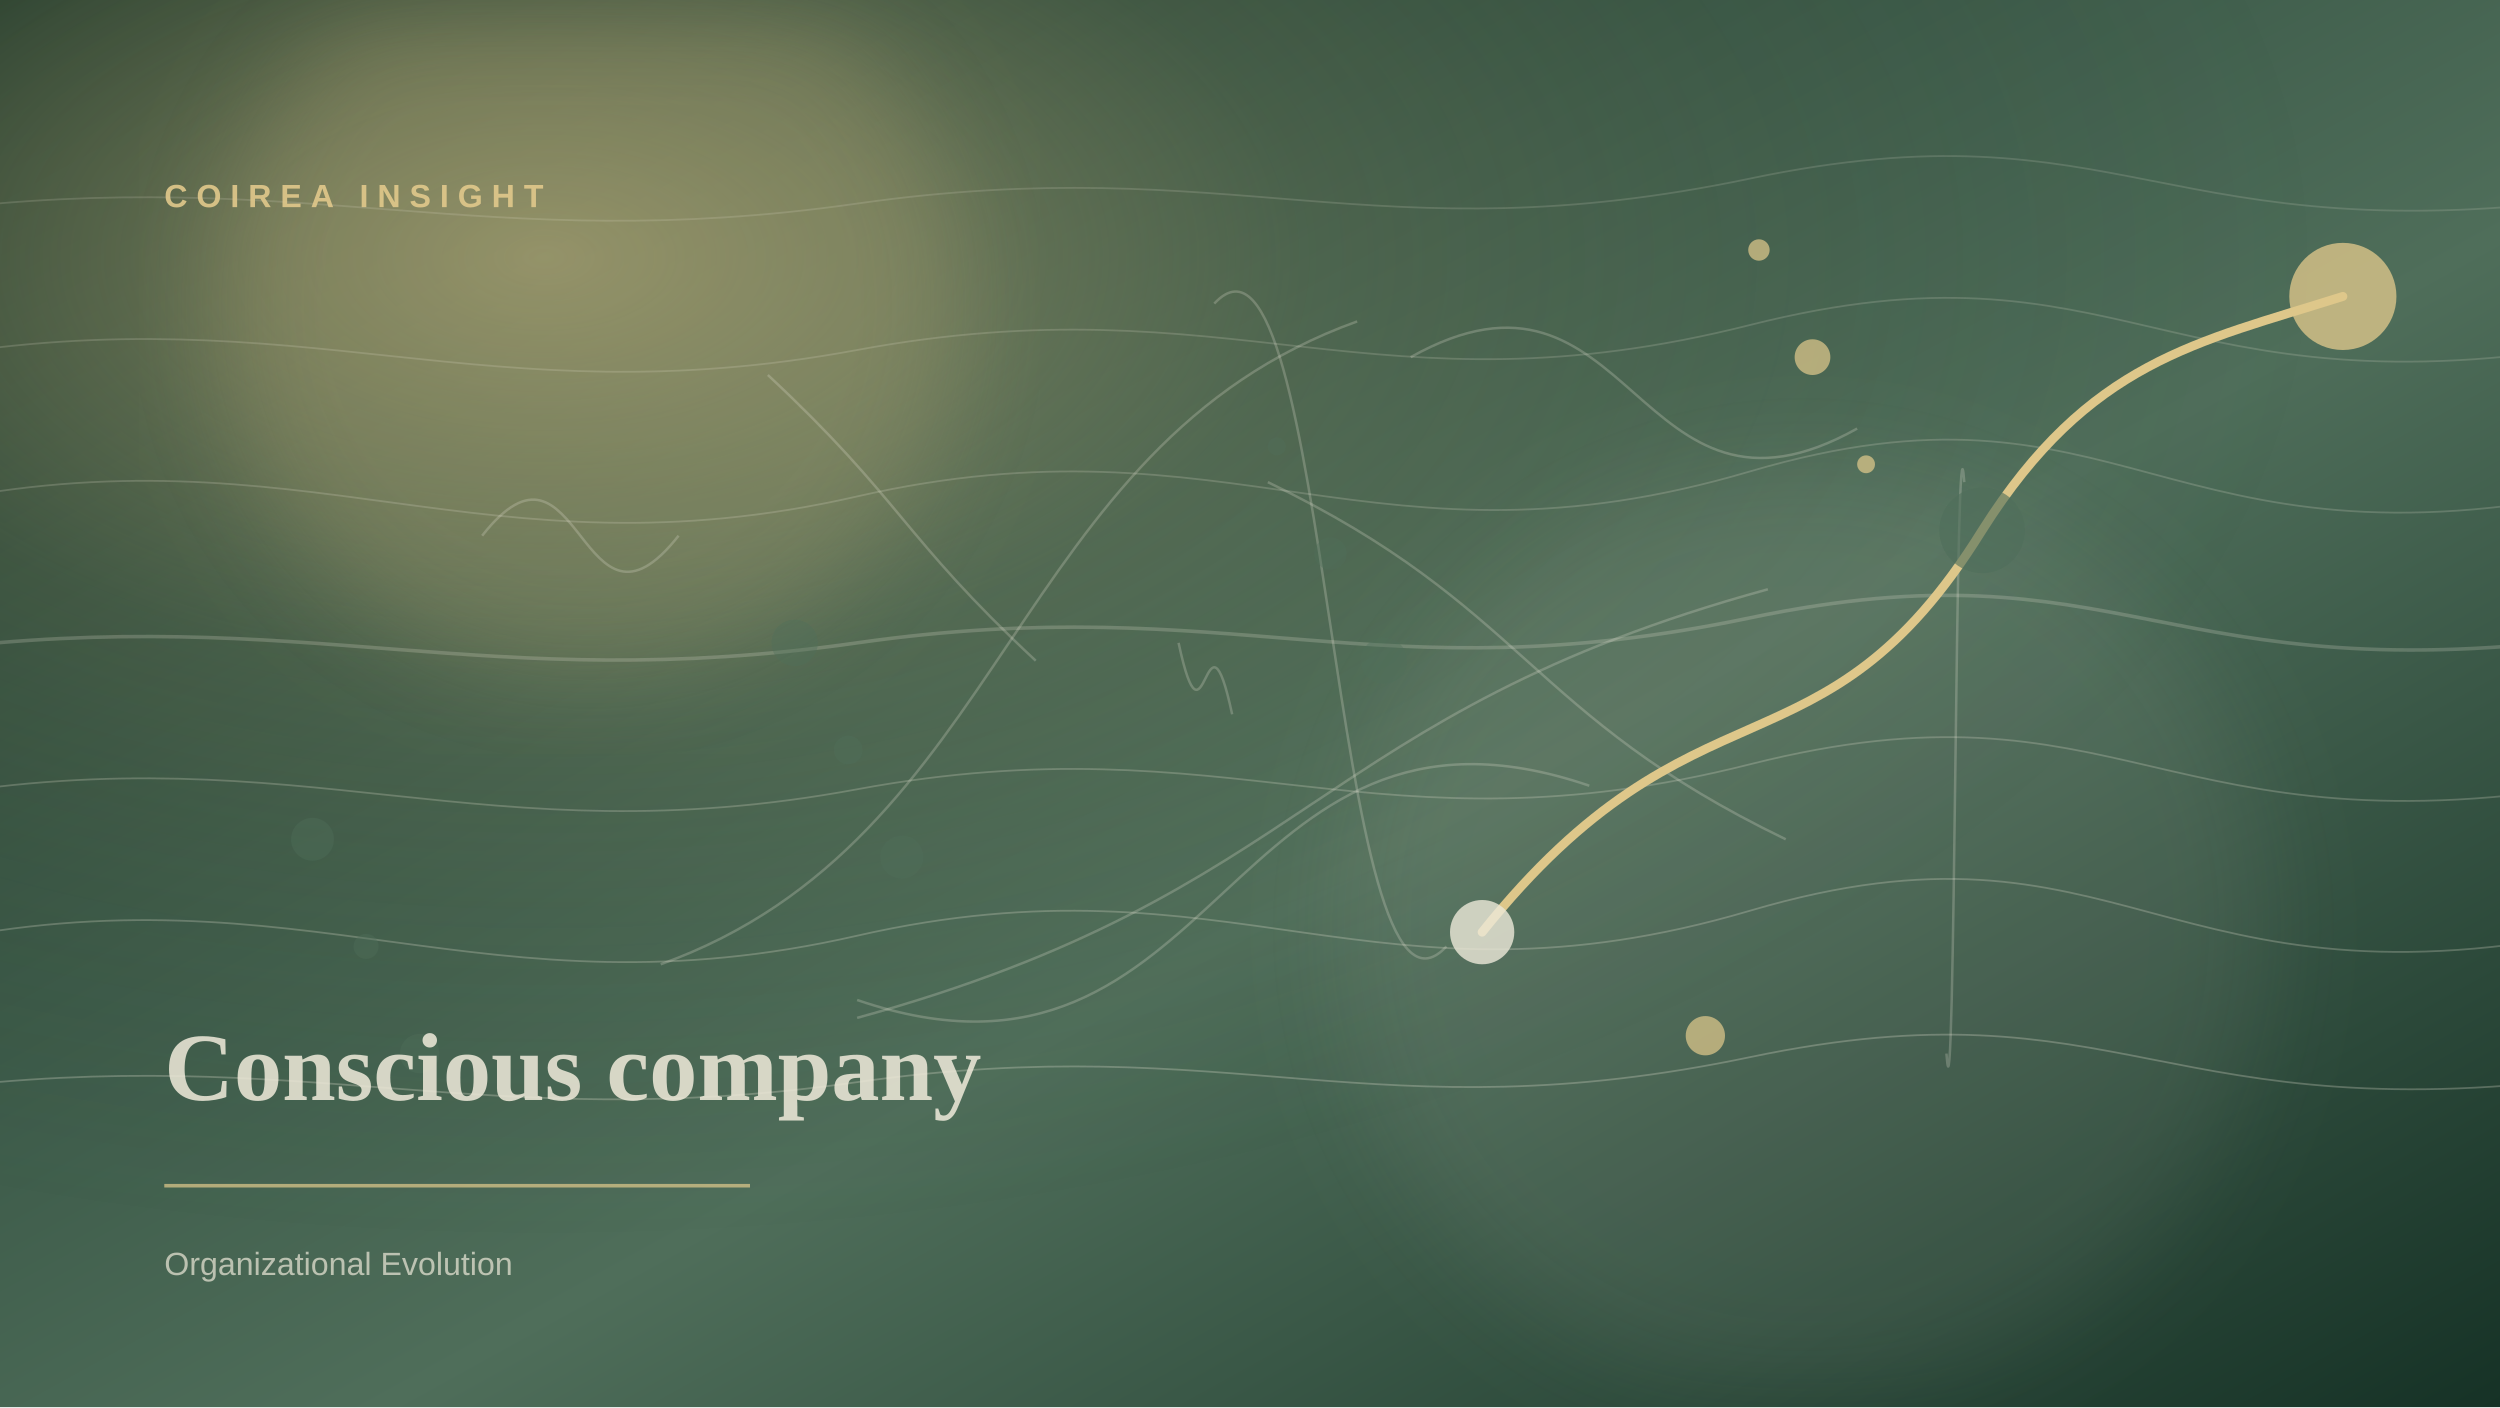
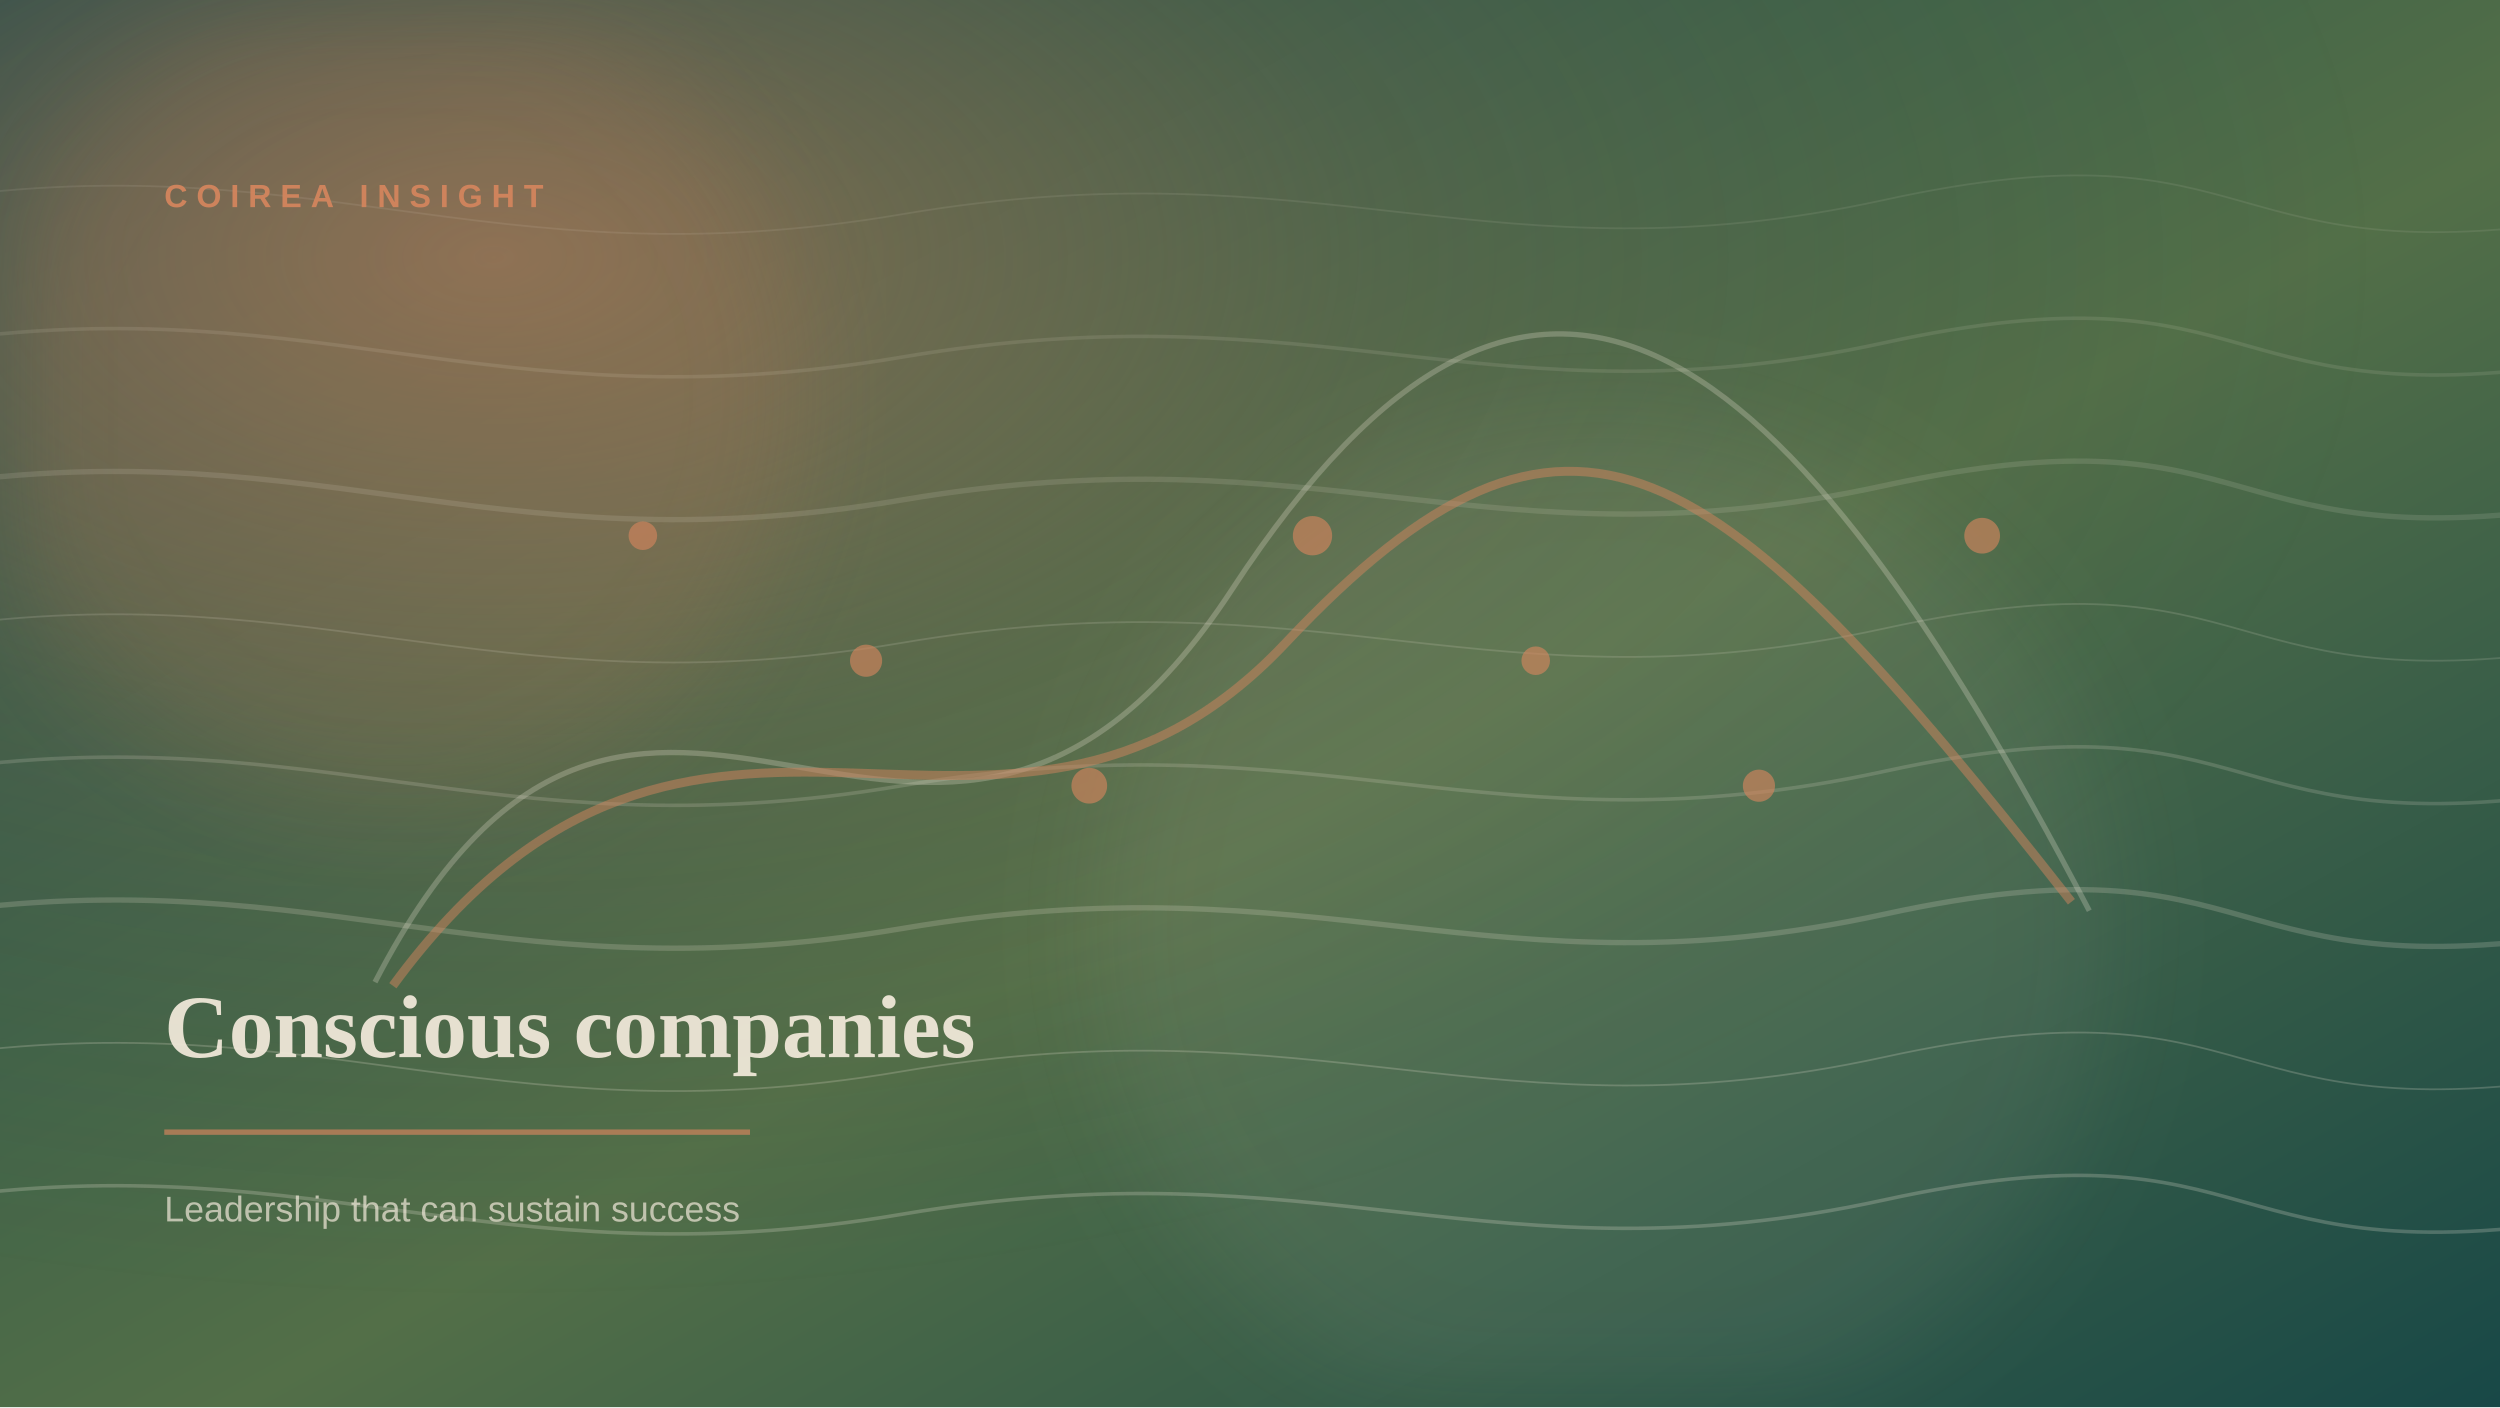
<svg xmlns="http://www.w3.org/2000/svg" width="1400" height="788" viewBox="0 0 1400 788" role="img" aria-labelledby="title desc">
  <defs>
    <linearGradient id="bg" x1="0" y1="0" x2="1" y2="1">
-       <stop offset="0" stop-color="#163226" />
-       <stop offset=".58" stop-color="#4f6e5a" />
-       <stop offset="1" stop-color="#163226" />
+       <stop offset="0" stop-color="#184847" />
+       <stop offset=".55" stop-color="#536f48" />
+       <stop offset="1" stop-color="#184847" />
    </linearGradient>
-     <radialGradient id="glow" cx=".22" cy=".18" r=".72">
-       <stop offset="0" stop-color="#dec78a" stop-opacity=".5" />
-       <stop offset=".42" stop-color="#dec78a" stop-opacity=".12" />
-       <stop offset="1" stop-color="#163226" stop-opacity="0" />
+     <radialGradient id="glow" cx=".2" cy=".18" r=".76">
+       <stop offset="0" stop-color="#d1845d" stop-opacity=".52" />
+       <stop offset=".46" stop-color="#d1845d" stop-opacity=".14" />
+       <stop offset="1" stop-color="#184847" stop-opacity="0" />
    </radialGradient>
    <filter id="soft">
-       <feGaussianBlur stdDeviation="28" />
+       <feGaussianBlur stdDeviation="30" />
    </filter>
  </defs>
  <rect width="1400" height="788" fill="url(#bg)" />
  <rect width="1400" height="788" fill="url(#glow)" />
-   <circle cx="330" cy="170" r="210" fill="#dec78a" opacity=".18" filter="url(#soft)" />
-   <circle cx="1010" cy="520" r="260" fill="#ece8d8" opacity=".08" filter="url(#soft)" />
-   <path d="M-40 118 C 170 92, 270 144, 480 114 S 770 144, 980 100 S 1210 144, 1460 110" fill="none" stroke="#ece8d8" stroke-width="1" opacity="0.16" />
-   <path d="M-40 200 C 170 165, 270 235, 480 196 S 770 235, 980 182 S 1210 235, 1460 192" fill="none" stroke="#ece8d8" stroke-width="1" opacity="0.178" />
-   <path d="M-40 282 C 170 238, 270 326, 480 278 S 770 326, 980 264 S 1210 326, 1460 274" fill="none" stroke="#ece8d8" stroke-width="1" opacity="0.196" />
-   <path d="M-40 364 C 170 338, 270 390, 480 360 S 770 390, 980 346 S 1210 390, 1460 356" fill="none" stroke="#ece8d8" stroke-width="2" opacity="0.214" />
-   <path d="M-40 446 C 170 411, 270 481, 480 442 S 770 481, 980 428 S 1210 481, 1460 438" fill="none" stroke="#ece8d8" stroke-width="1" opacity="0.232" />
-   <path d="M-40 528 C 170 484, 270 572, 480 524 S 770 572, 980 510 S 1210 572, 1460 520" fill="none" stroke="#ece8d8" stroke-width="1" opacity="0.25" />
-   <path d="M-40 610 C 170 584, 270 636, 480 606 S 770 636, 980 592 S 1210 636, 1460 602" fill="none" stroke="#ece8d8" stroke-width="1" opacity="0.268" />
-   <path d="M690 400 C 675 330, 675 430, 660 360" fill="none" stroke="#ece8d8" stroke-width="1.4" opacity=".24" />
-   <path d="M480 570 C 735 500, 735 400, 990 330" fill="none" stroke="#ece8d8" stroke-width="1.4" opacity=".24" />
-   <path d="M270 300 C 325 230, 325 370, 380 300" fill="none" stroke="#ece8d8" stroke-width="1.4" opacity=".24" />
-   <path d="M1000 470 C 855 400, 855 340, 710 270" fill="none" stroke="#ece8d8" stroke-width="1.4" opacity=".24" />
-   <path d="M790 200 C 915 130, 915 310, 1040 240" fill="none" stroke="#ece8d8" stroke-width="1.4" opacity=".24" />
-   <path d="M580 370 C 505 300, 505 280, 430 210" fill="none" stroke="#ece8d8" stroke-width="1.4" opacity=".24" />
-   <path d="M370 540 C 565 470, 565 250, 760 180" fill="none" stroke="#ece8d8" stroke-width="1.4" opacity=".24" />
-   <path d="M1100 270 C 1095 200, 1095 660, 1090 590" fill="none" stroke="#ece8d8" stroke-width="1.4" opacity=".24" />
-   <path d="M890 440 C 685 370, 685 630, 480 560" fill="none" stroke="#ece8d8" stroke-width="1.4" opacity=".24" />
-   <path d="M680 170 C 745 100, 745 600, 810 530" fill="none" stroke="#ece8d8" stroke-width="1.4" opacity=".24" />
-   <circle cx="955" cy="580" r="11" fill="#dec78a" opacity="0.72" />
-   <circle cx="175" cy="470" r="12" fill="#4f6e5a" opacity="0.38" />
-   <circle cx="445" cy="360" r="13" fill="#4f6e5a" opacity="0.38" />
-   <circle cx="715" cy="250" r="5" fill="#4f6e5a" opacity="0.38" />
-   <circle cx="985" cy="140" r="6" fill="#dec78a" opacity="0.72" />
-   <circle cx="205" cy="530" r="7" fill="#4f6e5a" opacity="0.38" />
-   <circle cx="475" cy="420" r="8" fill="#4f6e5a" opacity="0.38" />
-   <circle cx="745" cy="310" r="9" fill="#4f6e5a" opacity="0.38" />
-   <circle cx="1015" cy="200" r="10" fill="#dec78a" opacity="0.72" />
-   <circle cx="235" cy="590" r="11" fill="#4f6e5a" opacity="0.38" />
-   <circle cx="505" cy="480" r="12" fill="#4f6e5a" opacity="0.38" />
-   <circle cx="775" cy="370" r="13" fill="#4f6e5a" opacity="0.38" />
-   <circle cx="1045" cy="260" r="5" fill="#dec78a" opacity="0.72" />
-   <g transform="translate(800 112)">
-     <path d="M30 410 C150 260 220 330 310 185 C370 90 430 80 512 54" fill="none" stroke="#dec78a" stroke-width="5" stroke-linecap="round" />
-     <circle cx="30" cy="410" r="18" fill="#ece8d8" opacity=".8" />
-     <circle cx="310" cy="185" r="24" fill="#4f6e5a" opacity=".62" />
-     <circle cx="512" cy="54" r="30" fill="#dec78a" opacity=".78" />
+   <circle cx="220" cy="220" r="230" fill="#d1845d" opacity=".16" filter="url(#soft)" />
+   <circle cx="898" cy="520" r="285" fill="#f3eadb" opacity=".07" filter="url(#soft)" />
+   <path d="M-60 115 C170 75, 270 160, 505 120 S835 160, 1055 112 S1235 160, 1465 120" fill="none" stroke="#f3eadb" stroke-width="1" opacity="0.09" />
+   <path d="M-60 195 C170 155, 270 240, 505 200 S835 240, 1055 192 S1235 240, 1465 200" fill="none" stroke="#f3eadb" stroke-width="2" opacity="0.11" />
+   <path d="M-60 275 C170 235, 270 320, 505 280 S835 320, 1055 272 S1235 320, 1465 280" fill="none" stroke="#f3eadb" stroke-width="3" opacity="0.13" />
+   <path d="M-60 355 C170 315, 270 400, 505 360 S835 400, 1055 352 S1235 400, 1465 360" fill="none" stroke="#f3eadb" stroke-width="1" opacity="0.15" />
+   <path d="M-60 435 C170 395, 270 480, 505 440 S835 480, 1055 432 S1235 480, 1465 440" fill="none" stroke="#f3eadb" stroke-width="2" opacity="0.17" />
+   <path d="M-60 515 C170 475, 270 560, 505 520 S835 560, 1055 512 S1235 560, 1465 520" fill="none" stroke="#f3eadb" stroke-width="3" opacity="0.19" />
+   <path d="M-60 595 C170 555, 270 640, 505 600 S835 640, 1055 592 S1235 640, 1465 600" fill="none" stroke="#f3eadb" stroke-width="1" opacity="0.21" />
+   <path d="M-60 675 C170 635, 270 720, 505 680 S835 720, 1055 672 S1235 720, 1465 680" fill="none" stroke="#f3eadb" stroke-width="2" opacity="0.23" />
+   <g opacity=".9">
+     <path d="M210 550 C360 260, 520 590, 690 330 S1000 185, 1170 510" fill="none" stroke="#f3eadb" stroke-width="3" opacity=".28" />
+     <path d="M220 552 C390 320, 560 530, 720 360 S960 250, 1160 505" fill="none" stroke="#d1845d" stroke-width="5" opacity=".55" />
+     <circle cx="360" cy="300" r="8" fill="#d1845d" opacity=".72" />
+     <circle cx="485" cy="370" r="9" fill="#d1845d" opacity=".72" />
+     <circle cx="610" cy="440" r="10" fill="#d1845d" opacity=".72" />
+     <circle cx="735" cy="300" r="11" fill="#d1845d" opacity=".72" />
+     <circle cx="860" cy="370" r="8" fill="#d1845d" opacity=".72" />
+     <circle cx="985" cy="440" r="9" fill="#d1845d" opacity=".72" />
+     <circle cx="1110" cy="300" r="10" fill="#d1845d" opacity=".72" />
  </g>
-   <g opacity=".92">
-     <text x="92" y="116" font-size="18" font-family="Arial, sans-serif" font-weight="800" letter-spacing="5" fill="#dec78a">COIREA INSIGHT</text>
-     <text x="92" y="616" font-size="54" font-family="Georgia, 'Times New Roman', serif" font-weight="700" fill="#ece8d8" opacity=".94">Conscious company</text>
+   <g opacity=".96">
+     <text x="92" y="116" font-size="18" font-family="Arial, sans-serif" font-weight="800" letter-spacing="5" fill="#d1845d">COIREA INSIGHT</text>
+     <text x="92" y="592" font-size="50" font-family="Georgia, 'Times New Roman', serif" font-weight="700" fill="#f3eadb" opacity=".96">Conscious companies</text>
+     <path d="M92 634H420" stroke="#d1845d" stroke-width="3" opacity=".72" />
+     <text x="92" y="684" font-size="20" font-family="Arial, sans-serif" fill="#f3eadb" opacity=".72">Leadership that can sustain success</text>
  </g>
-   <path d="M92 664H420" stroke="#dec78a" stroke-width="2" opacity=".72" />
-   <text x="92" y="714" font-size="18" font-family="Arial, sans-serif" fill="#ece8d8" opacity=".7">Organizational Evolution</text>
</svg>
